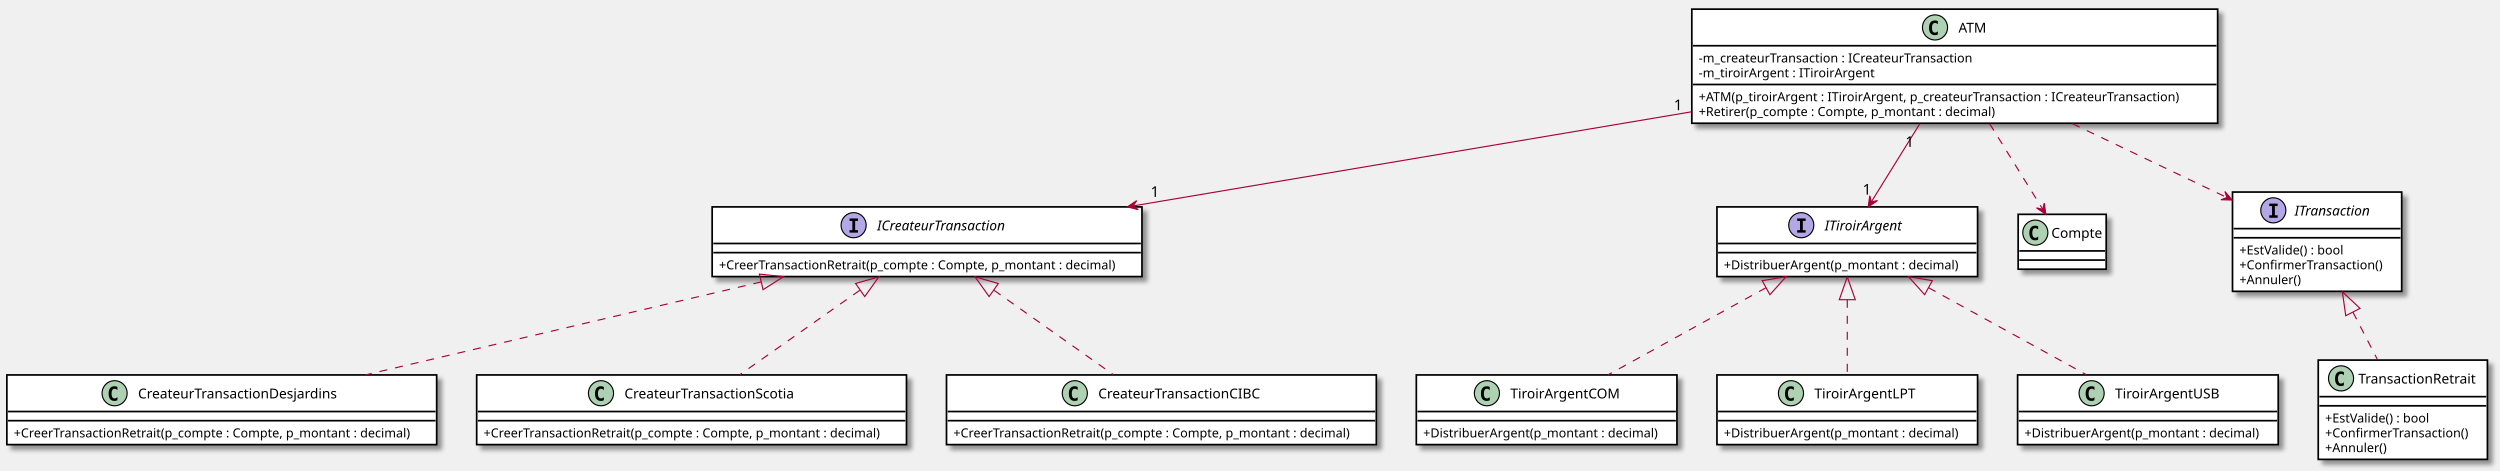
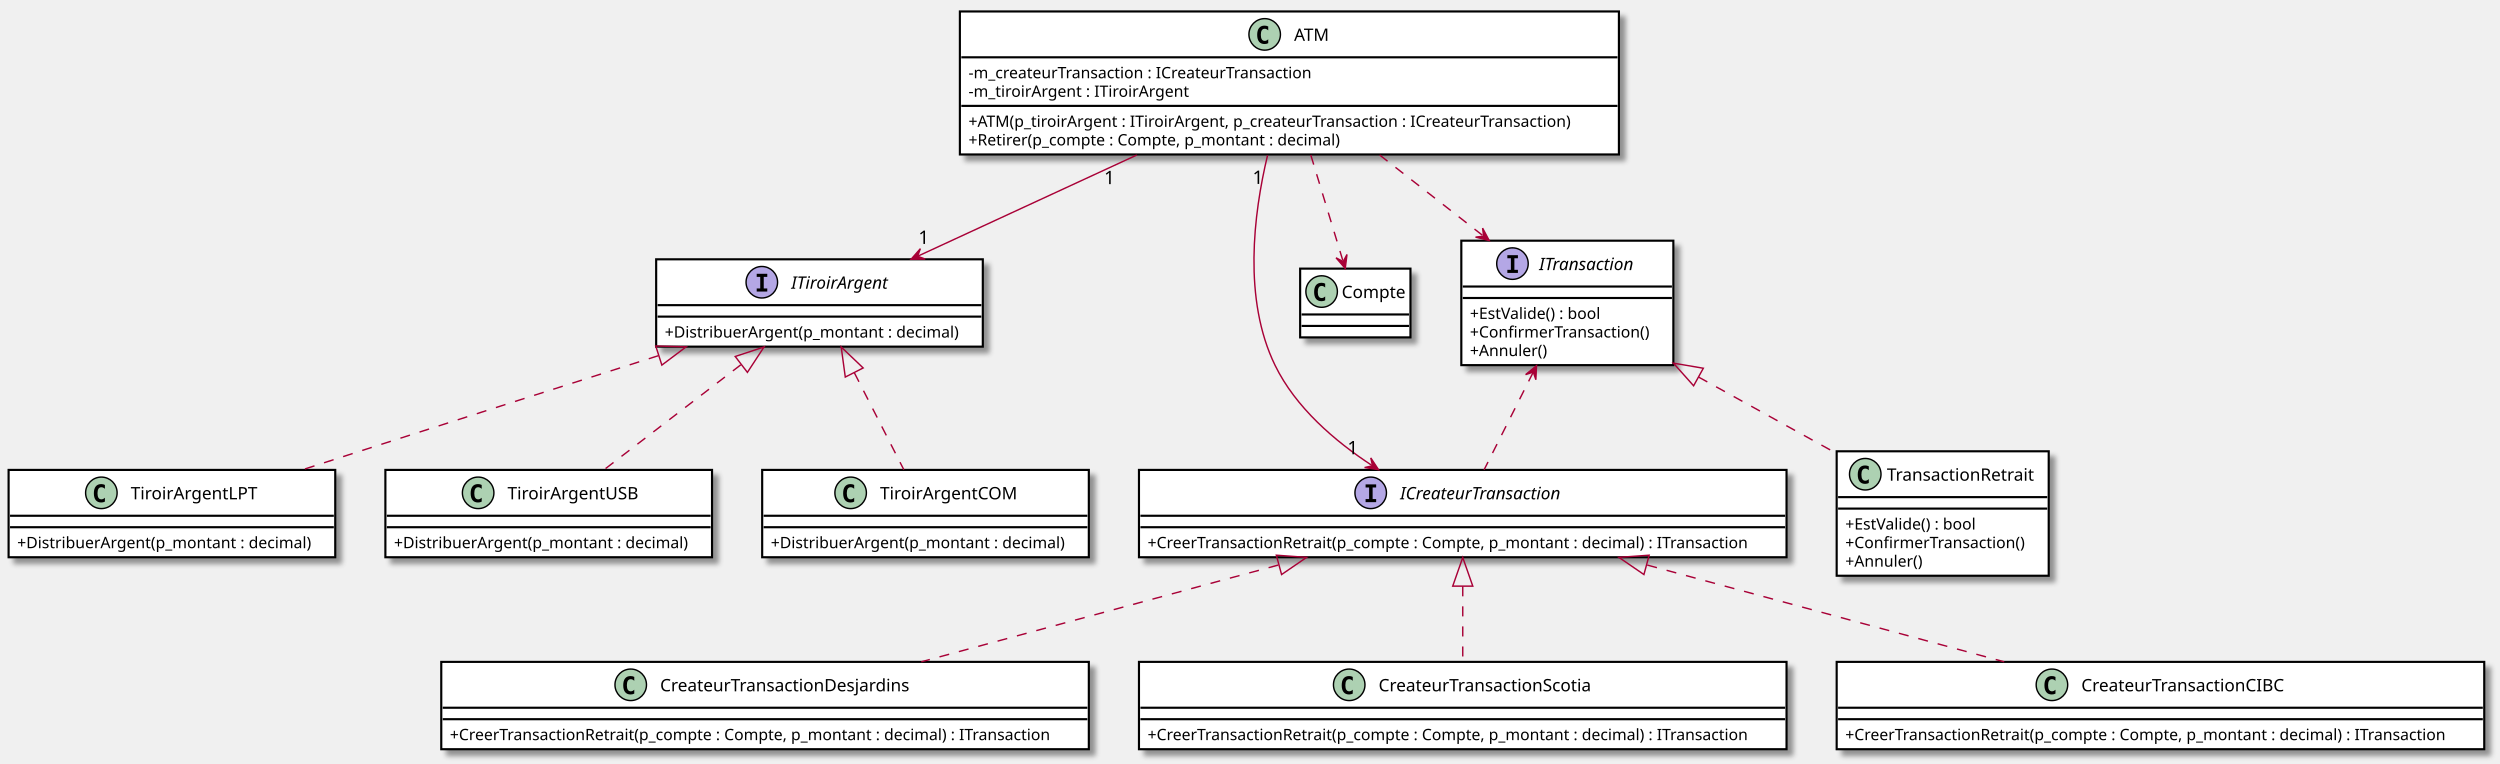
- <svg xmlns="http://www.w3.org/2000/svg" contentScriptType="application/ecmascript" contentStyleType="text/css" height="412px" preserveAspectRatio="none" style="width:2187px;height:412px;" version="1.1" viewBox="0 0 2187 412" width="2187px" zoomAndPan="magnify">
+ <svg xmlns="http://www.w3.org/2000/svg" contentScriptType="application/ecmascript" contentStyleType="text/css" height="533px" preserveAspectRatio="none" style="width:1745px;height:533px;" version="1.1" viewBox="0 0 1745 533" width="1745px" zoomAndPan="magnify">
  <defs>
-     <filter height="300%" id="f1fg1w13f4l8g7" width="300%" x="-1" y="-1">
+     <filter height="300%" id="f1xqwkk81h0bx" width="300%" x="-1" y="-1">
      <feGaussianBlur result="blurOut" stdDeviation="2.0" />
      <feColorMatrix in="blurOut" result="blurOut2" type="matrix" values="0 0 0 0 0 0 0 0 0 0 0 0 0 0 0 0 0 0 .4 0" />
      <feOffset dx="4.0" dy="4.0" in="blurOut2" result="blurOut3" />
      <feBlend in="SourceGraphic" in2="blurOut3" mode="normal" />
    </filter>
  </defs>
  <g>
-     <rect fill="#FFFFFF" filter="url(#f1fg1w13f4l8g7)" height="99.82" id="ATM" style="stroke: #000000; stroke-width: 1.5;" width="460" x="1480" y="8" />
-     <ellipse cx="1692.75" cy="24" fill="#ADD1B2" rx="11" ry="11" style="stroke: #000000; stroke-width: 1.0;" />
-     <path d="M1695.223,30.143 Q1694.642,30.442 1694.003,30.591 Q1693.364,30.741 1692.658,30.741 Q1690.151,30.741 1688.832,29.089 Q1687.512,27.437 1687.512,24.316 Q1687.512,21.186 1688.832,19.535 Q1690.151,17.883 1692.658,17.883 Q1693.364,17.883 1694.011,18.032 Q1694.659,18.182 1695.223,18.48 L1695.223,21.203 Q1694.592,20.622 1693.999,20.352 Q1693.405,20.082 1692.774,20.082 Q1691.43,20.082 1690.745,21.149 Q1690.06,22.216 1690.06,24.316 Q1690.06,26.408 1690.745,27.474 Q1691.43,28.541 1692.774,28.541 Q1693.405,28.541 1693.999,28.271 Q1694.592,28.002 1695.223,27.42 Z " />
-     <text fill="#000000" font-family="sans-serif" font-size="12" lengthAdjust="spacingAndGlyphs" textLength="26" x="1713.25" y="28.535">ATM</text>
-     <line style="stroke: #000000; stroke-width: 1.5;" x1="1481" x2="1939" y1="40" y2="40" />
-     <text fill="#000000" font-family="sans-serif" font-size="11" lengthAdjust="spacingAndGlyphs" textLength="254" x="1486" y="54.635">-m_createurTransaction : ICreateurTransaction</text>
-     <text fill="#000000" font-family="sans-serif" font-size="11" lengthAdjust="spacingAndGlyphs" textLength="165" x="1486" y="67.59">-m_tiroirArgent : ITiroirArgent</text>
-     <line style="stroke: #000000; stroke-width: 1.5;" x1="1481" x2="1939" y1="73.91" y2="73.91" />
-     <text fill="#000000" font-family="sans-serif" font-size="11" lengthAdjust="spacingAndGlyphs" textLength="448" x="1486" y="88.545">+ATM(p_tiroirArgent : ITiroirArgent, p_createurTransaction : ICreateurTransaction)</text>
-     <text fill="#000000" font-family="sans-serif" font-size="11" lengthAdjust="spacingAndGlyphs" textLength="271" x="1486" y="101.5">+Retirer(p_compte : Compte, p_montant : decimal)</text>
-     <rect fill="#FFFFFF" filter="url(#f1fg1w13f4l8g7)" height="60.955" id="ICreateurTransaction" style="stroke: #000000; stroke-width: 1.5;" width="376" x="623" y="181" />
-     <ellipse cx="746.75" cy="197" fill="#B4A7E5" rx="11" ry="11" style="stroke: #000000; stroke-width: 1.0;" />
-     <path d="M743.178,193.265 L743.178,191.107 L750.557,191.107 L750.557,193.265 L748.092,193.265 L748.092,201.342 L750.557,201.342 L750.557,203.5 L743.178,203.5 L743.178,201.342 L745.643,201.342 L745.643,193.265 Z " />
-     <text fill="#000000" font-family="sans-serif" font-size="12" font-style="italic" lengthAdjust="spacingAndGlyphs" textLength="120" x="767.25" y="201.535">ICreateurTransaction</text>
-     <line style="stroke: #000000; stroke-width: 1.5;" x1="624" x2="998" y1="213" y2="213" />
-     <line style="stroke: #000000; stroke-width: 1.5;" x1="624" x2="998" y1="221" y2="221" />
-     <text fill="#000000" font-family="sans-serif" font-size="11" lengthAdjust="spacingAndGlyphs" textLength="364" x="629" y="235.635">+CreerTransactionRetrait(p_compte : Compte, p_montant : decimal)</text>
-     <rect fill="#FFFFFF" filter="url(#f1fg1w13f4l8g7)" height="60.955" id="ITiroirArgent" style="stroke: #000000; stroke-width: 1.5;" width="228" x="1502" y="181" />
-     <ellipse cx="1575.75" cy="197" fill="#B4A7E5" rx="11" ry="11" style="stroke: #000000; stroke-width: 1.0;" />
-     <path d="M1572.178,193.265 L1572.178,191.107 L1579.557,191.107 L1579.557,193.265 L1577.092,193.265 L1577.092,201.342 L1579.557,201.342 L1579.557,203.5 L1572.178,203.5 L1572.178,201.342 L1574.643,201.342 L1574.643,193.265 Z " />
-     <text fill="#000000" font-family="sans-serif" font-size="12" font-style="italic" lengthAdjust="spacingAndGlyphs" textLength="72" x="1596.25" y="201.535">ITiroirArgent</text>
-     <line style="stroke: #000000; stroke-width: 1.5;" x1="1503" x2="1729" y1="213" y2="213" />
-     <line style="stroke: #000000; stroke-width: 1.5;" x1="1503" x2="1729" y1="221" y2="221" />
-     <text fill="#000000" font-family="sans-serif" font-size="11" lengthAdjust="spacingAndGlyphs" textLength="216" x="1508" y="235.635">+DistribuerArgent(p_montant : decimal)</text>
-     <rect fill="#FFFFFF" filter="url(#f1fg1w13f4l8g7)" height="48" id="Compte" style="stroke: #000000; stroke-width: 1.5;" width="77" x="1765.5" y="187.5" />
-     <ellipse cx="1780.5" cy="203.5" fill="#ADD1B2" rx="11" ry="11" style="stroke: #000000; stroke-width: 1.0;" />
-     <path d="M1782.973,209.643 Q1782.392,209.942 1781.753,210.091 Q1781.114,210.241 1780.408,210.241 Q1777.901,210.241 1776.582,208.589 Q1775.262,206.937 1775.262,203.816 Q1775.262,200.686 1776.582,199.035 Q1777.901,197.383 1780.408,197.383 Q1781.114,197.383 1781.761,197.532 Q1782.409,197.682 1782.973,197.981 L1782.973,200.703 Q1782.342,200.122 1781.749,199.852 Q1781.155,199.583 1780.524,199.583 Q1779.18,199.583 1778.495,200.649 Q1777.81,201.716 1777.81,203.816 Q1777.81,205.908 1778.495,206.974 Q1779.18,208.041 1780.524,208.041 Q1781.155,208.041 1781.749,207.771 Q1782.342,207.501 1782.973,206.92 Z " />
-     <text fill="#000000" font-family="sans-serif" font-size="12" lengthAdjust="spacingAndGlyphs" textLength="45" x="1794.5" y="208.035">Compte</text>
-     <line style="stroke: #000000; stroke-width: 1.5;" x1="1766.5" x2="1841.5" y1="219.5" y2="219.5" />
-     <line style="stroke: #000000; stroke-width: 1.5;" x1="1766.5" x2="1841.5" y1="227.5" y2="227.5" />
-     <rect fill="#FFFFFF" filter="url(#f1fg1w13f4l8g7)" height="86.865" id="ITransaction" style="stroke: #000000; stroke-width: 1.5;" width="148" x="1953" y="168" />
-     <ellipse cx="1988.7" cy="184" fill="#B4A7E5" rx="11" ry="11" style="stroke: #000000; stroke-width: 1.0;" />
-     <path d="M1985.128,180.265 L1985.128,178.107 L1992.507,178.107 L1992.507,180.265 L1990.042,180.265 L1990.042,188.342 L1992.507,188.342 L1992.507,190.5 L1985.128,190.5 L1985.128,188.342 L1987.593,188.342 L1987.593,180.265 Z " />
-     <text fill="#000000" font-family="sans-serif" font-size="12" font-style="italic" lengthAdjust="spacingAndGlyphs" textLength="70" x="2007.3" y="188.535">ITransaction</text>
-     <line style="stroke: #000000; stroke-width: 1.5;" x1="1954" x2="2100" y1="200" y2="200" />
-     <line style="stroke: #000000; stroke-width: 1.5;" x1="1954" x2="2100" y1="208" y2="208" />
-     <text fill="#000000" font-family="sans-serif" font-size="11" lengthAdjust="spacingAndGlyphs" textLength="98" x="1959" y="222.635">+EstValide() : bool</text>
-     <text fill="#000000" font-family="sans-serif" font-size="11" lengthAdjust="spacingAndGlyphs" textLength="136" x="1959" y="235.59">+ConfirmerTransaction()</text>
-     <text fill="#000000" font-family="sans-serif" font-size="11" lengthAdjust="spacingAndGlyphs" textLength="60" x="1959" y="248.545">+Annuler()</text>
-     <rect fill="#FFFFFF" filter="url(#f1fg1w13f4l8g7)" height="86.865" id="TransactionRetrait" style="stroke: #000000; stroke-width: 1.5;" width="148" x="2028" y="315" />
-     <ellipse cx="2047.95" cy="331" fill="#ADD1B2" rx="11" ry="11" style="stroke: #000000; stroke-width: 1.0;" />
-     <path d="M2050.423,337.143 Q2049.842,337.442 2049.203,337.591 Q2048.564,337.741 2047.858,337.741 Q2045.351,337.741 2044.032,336.089 Q2042.712,334.437 2042.712,331.316 Q2042.712,328.187 2044.032,326.535 Q2045.351,324.883 2047.858,324.883 Q2048.564,324.883 2049.211,325.032 Q2049.859,325.182 2050.423,325.481 L2050.423,328.203 Q2049.792,327.622 2049.199,327.352 Q2048.605,327.082 2047.974,327.082 Q2046.63,327.082 2045.945,328.149 Q2045.26,329.216 2045.26,331.316 Q2045.26,333.408 2045.945,334.474 Q2046.63,335.541 2047.974,335.541 Q2048.605,335.541 2049.199,335.271 Q2049.792,335.002 2050.423,334.42 Z " />
-     <text fill="#000000" font-family="sans-serif" font-size="12" lengthAdjust="spacingAndGlyphs" textLength="105" x="2063.05" y="335.535">TransactionRetrait</text>
-     <line style="stroke: #000000; stroke-width: 1.5;" x1="2029" x2="2175" y1="347" y2="347" />
-     <line style="stroke: #000000; stroke-width: 1.5;" x1="2029" x2="2175" y1="355" y2="355" />
-     <text fill="#000000" font-family="sans-serif" font-size="11" lengthAdjust="spacingAndGlyphs" textLength="98" x="2034" y="369.635">+EstValide() : bool</text>
-     <text fill="#000000" font-family="sans-serif" font-size="11" lengthAdjust="spacingAndGlyphs" textLength="136" x="2034" y="382.59">+ConfirmerTransaction()</text>
-     <text fill="#000000" font-family="sans-serif" font-size="11" lengthAdjust="spacingAndGlyphs" textLength="60" x="2034" y="395.545">+Annuler()</text>
-     <rect fill="#FFFFFF" filter="url(#f1fg1w13f4l8g7)" height="60.955" id="TiroirArgentCOM" style="stroke: #000000; stroke-width: 1.5;" width="228" x="1239" y="328" />
-     <ellipse cx="1300.75" cy="344" fill="#ADD1B2" rx="11" ry="11" style="stroke: #000000; stroke-width: 1.0;" />
-     <path d="M1303.223,350.143 Q1302.642,350.442 1302.003,350.591 Q1301.364,350.741 1300.658,350.741 Q1298.151,350.741 1296.832,349.089 Q1295.512,347.437 1295.512,344.316 Q1295.512,341.187 1296.832,339.535 Q1298.151,337.883 1300.658,337.883 Q1301.364,337.883 1302.011,338.032 Q1302.659,338.182 1303.223,338.481 L1303.223,341.203 Q1302.592,340.622 1301.999,340.352 Q1301.405,340.082 1300.774,340.082 Q1299.43,340.082 1298.745,341.149 Q1298.06,342.216 1298.06,344.316 Q1298.06,346.408 1298.745,347.474 Q1299.43,348.541 1300.774,348.541 Q1301.405,348.541 1301.999,348.271 Q1302.592,348.002 1303.223,347.42 Z " />
-     <text fill="#000000" font-family="sans-serif" font-size="12" lengthAdjust="spacingAndGlyphs" textLength="96" x="1321.25" y="348.535">TiroirArgentCOM</text>
-     <line style="stroke: #000000; stroke-width: 1.5;" x1="1240" x2="1466" y1="360" y2="360" />
-     <line style="stroke: #000000; stroke-width: 1.5;" x1="1240" x2="1466" y1="368" y2="368" />
-     <text fill="#000000" font-family="sans-serif" font-size="11" lengthAdjust="spacingAndGlyphs" textLength="216" x="1245" y="382.635">+DistribuerArgent(p_montant : decimal)</text>
-     <rect fill="#FFFFFF" filter="url(#f1fg1w13f4l8g7)" height="60.955" id="TiroirArgentLPT" style="stroke: #000000; stroke-width: 1.5;" width="228" x="1502" y="328" />
-     <ellipse cx="1566.75" cy="344" fill="#ADD1B2" rx="11" ry="11" style="stroke: #000000; stroke-width: 1.0;" />
-     <path d="M1569.223,350.143 Q1568.642,350.442 1568.003,350.591 Q1567.364,350.741 1566.658,350.741 Q1564.151,350.741 1562.832,349.089 Q1561.512,347.437 1561.512,344.316 Q1561.512,341.187 1562.832,339.535 Q1564.151,337.883 1566.658,337.883 Q1567.364,337.883 1568.011,338.032 Q1568.659,338.182 1569.223,338.481 L1569.223,341.203 Q1568.592,340.622 1567.999,340.352 Q1567.405,340.082 1566.774,340.082 Q1565.43,340.082 1564.745,341.149 Q1564.06,342.216 1564.06,344.316 Q1564.06,346.408 1564.745,347.474 Q1565.43,348.541 1566.774,348.541 Q1567.405,348.541 1567.999,348.271 Q1568.592,348.002 1569.223,347.42 Z " />
-     <text fill="#000000" font-family="sans-serif" font-size="12" lengthAdjust="spacingAndGlyphs" textLength="90" x="1587.25" y="348.535">TiroirArgentLPT</text>
-     <line style="stroke: #000000; stroke-width: 1.5;" x1="1503" x2="1729" y1="360" y2="360" />
-     <line style="stroke: #000000; stroke-width: 1.5;" x1="1503" x2="1729" y1="368" y2="368" />
-     <text fill="#000000" font-family="sans-serif" font-size="11" lengthAdjust="spacingAndGlyphs" textLength="216" x="1508" y="382.635">+DistribuerArgent(p_montant : decimal)</text>
-     <rect fill="#FFFFFF" filter="url(#f1fg1w13f4l8g7)" height="60.955" id="TiroirArgentUSB" style="stroke: #000000; stroke-width: 1.5;" width="228" x="1765" y="328" />
-     <ellipse cx="1829.75" cy="344" fill="#ADD1B2" rx="11" ry="11" style="stroke: #000000; stroke-width: 1.0;" />
-     <path d="M1832.223,350.143 Q1831.642,350.442 1831.003,350.591 Q1830.364,350.741 1829.658,350.741 Q1827.151,350.741 1825.832,349.089 Q1824.512,347.437 1824.512,344.316 Q1824.512,341.187 1825.832,339.535 Q1827.151,337.883 1829.658,337.883 Q1830.364,337.883 1831.011,338.032 Q1831.659,338.182 1832.223,338.481 L1832.223,341.203 Q1831.592,340.622 1830.999,340.352 Q1830.405,340.082 1829.774,340.082 Q1828.43,340.082 1827.745,341.149 Q1827.06,342.216 1827.06,344.316 Q1827.06,346.408 1827.745,347.474 Q1828.43,348.541 1829.774,348.541 Q1830.405,348.541 1830.999,348.271 Q1831.592,348.002 1832.223,347.42 Z " />
-     <text fill="#000000" font-family="sans-serif" font-size="12" lengthAdjust="spacingAndGlyphs" textLength="90" x="1850.25" y="348.535">TiroirArgentUSB</text>
-     <line style="stroke: #000000; stroke-width: 1.5;" x1="1766" x2="1992" y1="360" y2="360" />
-     <line style="stroke: #000000; stroke-width: 1.5;" x1="1766" x2="1992" y1="368" y2="368" />
-     <text fill="#000000" font-family="sans-serif" font-size="11" lengthAdjust="spacingAndGlyphs" textLength="216" x="1771" y="382.635">+DistribuerArgent(p_montant : decimal)</text>
-     <rect fill="#FFFFFF" filter="url(#f1fg1w13f4l8g7)" height="60.955" id="CreateurTransactionDesjardins" style="stroke: #000000; stroke-width: 1.5;" width="376" x="6" y="328" />
-     <ellipse cx="100.25" cy="344" fill="#ADD1B2" rx="11" ry="11" style="stroke: #000000; stroke-width: 1.0;" />
-     <path d="M102.723,350.143 Q102.142,350.442 101.503,350.591 Q100.864,350.741 100.158,350.741 Q97.651,350.741 96.332,349.089 Q95.012,347.437 95.012,344.316 Q95.012,341.187 96.332,339.535 Q97.651,337.883 100.158,337.883 Q100.864,337.883 101.511,338.032 Q102.159,338.182 102.723,338.481 L102.723,341.203 Q102.092,340.622 101.499,340.352 Q100.905,340.082 100.274,340.082 Q98.93,340.082 98.245,341.149 Q97.56,342.216 97.56,344.316 Q97.56,346.408 98.245,347.474 Q98.93,348.541 100.274,348.541 Q100.905,348.541 101.499,348.271 Q102.092,348.002 102.723,347.42 Z " />
-     <text fill="#000000" font-family="sans-serif" font-size="12" lengthAdjust="spacingAndGlyphs" textLength="179" x="120.75" y="348.535">CreateurTransactionDesjardins</text>
-     <line style="stroke: #000000; stroke-width: 1.5;" x1="7" x2="381" y1="360" y2="360" />
-     <line style="stroke: #000000; stroke-width: 1.5;" x1="7" x2="381" y1="368" y2="368" />
-     <text fill="#000000" font-family="sans-serif" font-size="11" lengthAdjust="spacingAndGlyphs" textLength="364" x="12" y="382.635">+CreerTransactionRetrait(p_compte : Compte, p_montant : decimal)</text>
-     <rect fill="#FFFFFF" filter="url(#f1fg1w13f4l8g7)" height="60.955" id="CreateurTransactionScotia" style="stroke: #000000; stroke-width: 1.5;" width="376" x="417" y="328" />
-     <ellipse cx="525.75" cy="344" fill="#ADD1B2" rx="11" ry="11" style="stroke: #000000; stroke-width: 1.0;" />
-     <path d="M528.223,350.143 Q527.642,350.442 527.003,350.591 Q526.364,350.741 525.658,350.741 Q523.151,350.741 521.832,349.089 Q520.512,347.437 520.512,344.316 Q520.512,341.187 521.832,339.535 Q523.151,337.883 525.658,337.883 Q526.364,337.883 527.011,338.032 Q527.659,338.182 528.223,338.481 L528.223,341.203 Q527.592,340.622 526.999,340.352 Q526.405,340.082 525.774,340.082 Q524.43,340.082 523.745,341.149 Q523.06,342.216 523.06,344.316 Q523.06,346.408 523.745,347.474 Q524.43,348.541 525.774,348.541 Q526.405,348.541 526.999,348.271 Q527.592,348.002 528.223,347.42 Z " />
-     <text fill="#000000" font-family="sans-serif" font-size="12" lengthAdjust="spacingAndGlyphs" textLength="150" x="546.25" y="348.535">CreateurTransactionScotia</text>
-     <line style="stroke: #000000; stroke-width: 1.5;" x1="418" x2="792" y1="360" y2="360" />
-     <line style="stroke: #000000; stroke-width: 1.5;" x1="418" x2="792" y1="368" y2="368" />
-     <text fill="#000000" font-family="sans-serif" font-size="11" lengthAdjust="spacingAndGlyphs" textLength="364" x="423" y="382.635">+CreerTransactionRetrait(p_compte : Compte, p_montant : decimal)</text>
-     <rect fill="#FFFFFF" filter="url(#f1fg1w13f4l8g7)" height="60.955" id="CreateurTransactionCIBC" style="stroke: #000000; stroke-width: 1.5;" width="376" x="828" y="328" />
-     <ellipse cx="940.25" cy="344" fill="#ADD1B2" rx="11" ry="11" style="stroke: #000000; stroke-width: 1.0;" />
-     <path d="M942.723,350.143 Q942.142,350.442 941.503,350.591 Q940.864,350.741 940.158,350.741 Q937.651,350.741 936.332,349.089 Q935.012,347.437 935.012,344.316 Q935.012,341.187 936.332,339.535 Q937.651,337.883 940.158,337.883 Q940.864,337.883 941.511,338.032 Q942.159,338.182 942.723,338.481 L942.723,341.203 Q942.092,340.622 941.499,340.352 Q940.905,340.082 940.274,340.082 Q938.93,340.082 938.245,341.149 Q937.56,342.216 937.56,344.316 Q937.56,346.408 938.245,347.474 Q938.93,348.541 940.274,348.541 Q940.905,348.541 941.499,348.271 Q942.092,348.002 942.723,347.42 Z " />
-     <text fill="#000000" font-family="sans-serif" font-size="12" lengthAdjust="spacingAndGlyphs" textLength="143" x="960.75" y="348.535">CreateurTransactionCIBC</text>
-     <line style="stroke: #000000; stroke-width: 1.5;" x1="829" x2="1203" y1="360" y2="360" />
-     <line style="stroke: #000000; stroke-width: 1.5;" x1="829" x2="1203" y1="368" y2="368" />
-     <text fill="#000000" font-family="sans-serif" font-size="11" lengthAdjust="spacingAndGlyphs" textLength="364" x="834" y="382.635">+CreerTransactionRetrait(p_compte : Compte, p_montant : decimal)</text>
-     <path d="M1479.94,97.77 C1328.02,123.37 1131.77,156.44 991.19,180.13 " fill="none" id="ATM-&gt;ICreateurTransaction" style="stroke: #A80036; stroke-width: 1.0;" />
-     <polygon fill="#A80036" points="986.21,180.97,995.749,183.423,991.141,180.141,994.422,175.533,986.21,180.97" style="stroke: #A80036; stroke-width: 1.0;" />
-     <text fill="#000000" font-family="sans-serif" font-size="13" lengthAdjust="spacingAndGlyphs" textLength="8" x="1464.26" y="96.405">1</text>
-     <text fill="#000000" font-family="sans-serif" font-size="13" lengthAdjust="spacingAndGlyphs" textLength="8" x="1006.567" y="172.269">1</text>
-     <path d="M1679.48,108.19 C1665.63,130.52 1649.58,156.37 1637.09,176.51 " fill="none" id="ATM-&gt;ITiroirArgent" style="stroke: #A80036; stroke-width: 1.0;" />
-     <polygon fill="#A80036" points="1634.32,180.97,1642.474,175.446,1636.964,176.726,1635.683,171.216,1634.32,180.97" style="stroke: #A80036; stroke-width: 1.0;" />
-     <text fill="#000000" font-family="sans-serif" font-size="13" lengthAdjust="spacingAndGlyphs" textLength="8" x="1666.841" y="128.543">1</text>
-     <text fill="#000000" font-family="sans-serif" font-size="13" lengthAdjust="spacingAndGlyphs" textLength="8" x="1629.453" y="170.258">1</text>
-     <path d="M1740.52,108.19 C1755.93,133.03 1774.06,162.24 1786.98,183.08 " fill="none" id="ATM-&gt;Compte" style="stroke: #A80036; stroke-width: 1.0; stroke-dasharray: 7.0,7.0;" />
-     <polygon fill="#A80036" points="1789.66,187.39,1788.321,177.633,1787.027,183.14,1781.52,181.846,1789.66,187.39" style="stroke: #A80036; stroke-width: 1.0;" />
-     <path d="M1812.92,108.19 C1856.7,129.11 1906.95,153.13 1947.77,172.63 " fill="none" id="ATM-&gt;ITransaction" style="stroke: #A80036; stroke-width: 1.0; stroke-dasharray: 7.0,7.0;" />
-     <polygon fill="#A80036" points="1952.7,174.99,1946.304,167.5,1948.189,172.834,1942.855,174.719,1952.7,174.99" style="stroke: #A80036; stroke-width: 1.0;" />
-     <path d="M2058.31,273.04 C2065.53,286.99 2073.06,301.56 2079.8,314.58 " fill="none" id="ITransaction&lt;-TransactionRetrait" style="stroke: #A80036; stroke-width: 1.0; stroke-dasharray: 7.0,7.0;" />
-     <polygon fill="none" points="2052.07,276.2,2049.1,255.22,2064.5,269.77,2052.07,276.2" style="stroke: #A80036; stroke-width: 1.0;" />
-     <path d="M1544.91,251.69 C1501.47,275.65 1446.78,305.79 1406.91,327.78 " fill="none" id="ITiroirArgent&lt;-TiroirArgentCOM" style="stroke: #A80036; stroke-width: 1.0; stroke-dasharray: 7.0,7.0;" />
-     <polygon fill="none" points="1541.57,245.54,1562.46,242.02,1548.33,257.8,1541.57,245.54" style="stroke: #A80036; stroke-width: 1.0;" />
-     <path d="M1616,262.28 C1616,284.1 1616,308.99 1616,327.85 " fill="none" id="ITiroirArgent&lt;-TiroirArgentLPT" style="stroke: #A80036; stroke-width: 1.0; stroke-dasharray: 7.0,7.0;" />
-     <polygon fill="none" points="1609,262.19,1616,242.19,1623,262.19,1609,262.19" style="stroke: #A80036; stroke-width: 1.0;" />
-     <path d="M1687.09,251.69 C1730.53,275.65 1785.22,305.79 1825.09,327.78 " fill="none" id="ITiroirArgent&lt;-TiroirArgentUSB" style="stroke: #A80036; stroke-width: 1.0; stroke-dasharray: 7.0,7.0;" />
-     <polygon fill="none" points="1683.67,257.8,1669.54,242.02,1690.43,245.54,1683.67,257.8" style="stroke: #A80036; stroke-width: 1.0;" />
-     <path d="M665.87,246.61 C560.74,271.31 420.03,304.38 319.69,327.96 " fill="none" id="ICreateurTransaction&lt;-CreateurTransactionDesjardins" style="stroke: #A80036; stroke-width: 1.0; stroke-dasharray: 7.0,7.0;" />
-     <polygon fill="none" points="664.33,239.78,685.4,242.02,667.53,253.41,664.33,239.78" style="stroke: #A80036; stroke-width: 1.0;" />
-     <path d="M752.09,253.97 C718.58,277.56 677.39,306.55 647.13,327.85 " fill="none" id="ICreateurTransaction&lt;-CreateurTransactionScotia" style="stroke: #A80036; stroke-width: 1.0; stroke-dasharray: 7.0,7.0;" />
-     <polygon fill="none" points="748.43,247.98,768.82,242.19,756.49,259.43,748.43,247.98" style="stroke: #A80036; stroke-width: 1.0;" />
-     <path d="M869.63,253.97 C902.98,277.56 943.97,306.55 974.08,327.85 " fill="none" id="ICreateurTransaction&lt;-CreateurTransactionCIBC" style="stroke: #A80036; stroke-width: 1.0; stroke-dasharray: 7.0,7.0;" />
-     <polygon fill="none" points="865.27,259.46,852.98,242.19,873.35,248.03,865.27,259.46" style="stroke: #A80036; stroke-width: 1.0;" />
+     <rect fill="#FFFFFF" filter="url(#f1xqwkk81h0bx)" height="99.82" id="ATM" style="stroke: #000000; stroke-width: 1.5;" width="460" x="670" y="8" />
+     <ellipse cx="882.75" cy="24" fill="#ADD1B2" rx="11" ry="11" style="stroke: #000000; stroke-width: 1.0;" />
+     <path d="M885.223,30.143 Q884.642,30.442 884.003,30.591 Q883.364,30.741 882.658,30.741 Q880.151,30.741 878.832,29.089 Q877.512,27.437 877.512,24.316 Q877.512,21.186 878.832,19.535 Q880.151,17.883 882.658,17.883 Q883.364,17.883 884.011,18.032 Q884.659,18.182 885.223,18.48 L885.223,21.203 Q884.592,20.622 883.999,20.352 Q883.405,20.082 882.774,20.082 Q881.43,20.082 880.745,21.149 Q880.06,22.216 880.06,24.316 Q880.06,26.408 880.745,27.474 Q881.43,28.541 882.774,28.541 Q883.405,28.541 883.999,28.271 Q884.592,28.002 885.223,27.42 Z " />
+     <text fill="#000000" font-family="sans-serif" font-size="12" lengthAdjust="spacingAndGlyphs" textLength="26" x="903.25" y="28.535">ATM</text>
+     <line style="stroke: #000000; stroke-width: 1.5;" x1="671" x2="1129" y1="40" y2="40" />
+     <text fill="#000000" font-family="sans-serif" font-size="11" lengthAdjust="spacingAndGlyphs" textLength="254" x="676" y="54.635">-m_createurTransaction : ICreateurTransaction</text>
+     <text fill="#000000" font-family="sans-serif" font-size="11" lengthAdjust="spacingAndGlyphs" textLength="165" x="676" y="67.59">-m_tiroirArgent : ITiroirArgent</text>
+     <line style="stroke: #000000; stroke-width: 1.5;" x1="671" x2="1129" y1="73.91" y2="73.91" />
+     <text fill="#000000" font-family="sans-serif" font-size="11" lengthAdjust="spacingAndGlyphs" textLength="448" x="676" y="88.545">+ATM(p_tiroirArgent : ITiroirArgent, p_createurTransaction : ICreateurTransaction)</text>
+     <text fill="#000000" font-family="sans-serif" font-size="11" lengthAdjust="spacingAndGlyphs" textLength="271" x="676" y="101.5">+Retirer(p_compte : Compte, p_montant : decimal)</text>
+     <rect fill="#FFFFFF" filter="url(#f1xqwkk81h0bx)" height="60.955" id="ICreateurTransaction" style="stroke: #000000; stroke-width: 1.5;" width="452" x="795" y="328" />
+     <ellipse cx="956.75" cy="344" fill="#B4A7E5" rx="11" ry="11" style="stroke: #000000; stroke-width: 1.0;" />
+     <path d="M953.178,340.265 L953.178,338.107 L960.557,338.107 L960.557,340.265 L958.092,340.265 L958.092,348.342 L960.557,348.342 L960.557,350.5 L953.178,350.5 L953.178,348.342 L955.643,348.342 L955.643,340.265 Z " />
+     <text fill="#000000" font-family="sans-serif" font-size="12" font-style="italic" lengthAdjust="spacingAndGlyphs" textLength="120" x="977.25" y="348.535">ICreateurTransaction</text>
+     <line style="stroke: #000000; stroke-width: 1.5;" x1="796" x2="1246" y1="360" y2="360" />
+     <line style="stroke: #000000; stroke-width: 1.5;" x1="796" x2="1246" y1="368" y2="368" />
+     <text fill="#000000" font-family="sans-serif" font-size="11" lengthAdjust="spacingAndGlyphs" textLength="440" x="801" y="382.635">+CreerTransactionRetrait(p_compte : Compte, p_montant : decimal) : ITransaction</text>
+     <rect fill="#FFFFFF" filter="url(#f1xqwkk81h0bx)" height="60.955" id="ITiroirArgent" style="stroke: #000000; stroke-width: 1.5;" width="228" x="458" y="181" />
+     <ellipse cx="531.75" cy="197" fill="#B4A7E5" rx="11" ry="11" style="stroke: #000000; stroke-width: 1.0;" />
+     <path d="M528.178,193.265 L528.178,191.107 L535.557,191.107 L535.557,193.265 L533.092,193.265 L533.092,201.342 L535.557,201.342 L535.557,203.5 L528.178,203.5 L528.178,201.342 L530.643,201.342 L530.643,193.265 Z " />
+     <text fill="#000000" font-family="sans-serif" font-size="12" font-style="italic" lengthAdjust="spacingAndGlyphs" textLength="72" x="552.25" y="201.535">ITiroirArgent</text>
+     <line style="stroke: #000000; stroke-width: 1.5;" x1="459" x2="685" y1="213" y2="213" />
+     <line style="stroke: #000000; stroke-width: 1.5;" x1="459" x2="685" y1="221" y2="221" />
+     <text fill="#000000" font-family="sans-serif" font-size="11" lengthAdjust="spacingAndGlyphs" textLength="216" x="464" y="235.635">+DistribuerArgent(p_montant : decimal)</text>
+     <rect fill="#FFFFFF" filter="url(#f1xqwkk81h0bx)" height="48" id="Compte" style="stroke: #000000; stroke-width: 1.5;" width="77" x="907.5" y="187.5" />
+     <ellipse cx="922.5" cy="203.5" fill="#ADD1B2" rx="11" ry="11" style="stroke: #000000; stroke-width: 1.0;" />
+     <path d="M924.973,209.643 Q924.392,209.942 923.753,210.091 Q923.114,210.241 922.408,210.241 Q919.901,210.241 918.582,208.589 Q917.262,206.937 917.262,203.816 Q917.262,200.686 918.582,199.035 Q919.901,197.383 922.408,197.383 Q923.114,197.383 923.761,197.532 Q924.409,197.682 924.973,197.981 L924.973,200.703 Q924.342,200.122 923.749,199.852 Q923.155,199.583 922.524,199.583 Q921.18,199.583 920.495,200.649 Q919.81,201.716 919.81,203.816 Q919.81,205.908 920.495,206.974 Q921.18,208.041 922.524,208.041 Q923.155,208.041 923.749,207.771 Q924.342,207.501 924.973,206.92 Z " />
+     <text fill="#000000" font-family="sans-serif" font-size="12" lengthAdjust="spacingAndGlyphs" textLength="45" x="936.5" y="208.035">Compte</text>
+     <line style="stroke: #000000; stroke-width: 1.5;" x1="908.5" x2="983.5" y1="219.5" y2="219.5" />
+     <line style="stroke: #000000; stroke-width: 1.5;" x1="908.5" x2="983.5" y1="227.5" y2="227.5" />
+     <rect fill="#FFFFFF" filter="url(#f1xqwkk81h0bx)" height="86.865" id="ITransaction" style="stroke: #000000; stroke-width: 1.5;" width="148" x="1020" y="168" />
+     <ellipse cx="1055.7" cy="184" fill="#B4A7E5" rx="11" ry="11" style="stroke: #000000; stroke-width: 1.0;" />
+     <path d="M1052.128,180.265 L1052.128,178.107 L1059.507,178.107 L1059.507,180.265 L1057.042,180.265 L1057.042,188.342 L1059.507,188.342 L1059.507,190.5 L1052.128,190.5 L1052.128,188.342 L1054.593,188.342 L1054.593,180.265 Z " />
+     <text fill="#000000" font-family="sans-serif" font-size="12" font-style="italic" lengthAdjust="spacingAndGlyphs" textLength="70" x="1074.3" y="188.535">ITransaction</text>
+     <line style="stroke: #000000; stroke-width: 1.5;" x1="1021" x2="1167" y1="200" y2="200" />
+     <line style="stroke: #000000; stroke-width: 1.5;" x1="1021" x2="1167" y1="208" y2="208" />
+     <text fill="#000000" font-family="sans-serif" font-size="11" lengthAdjust="spacingAndGlyphs" textLength="98" x="1026" y="222.635">+EstValide() : bool</text>
+     <text fill="#000000" font-family="sans-serif" font-size="11" lengthAdjust="spacingAndGlyphs" textLength="136" x="1026" y="235.59">+ConfirmerTransaction()</text>
+     <text fill="#000000" font-family="sans-serif" font-size="11" lengthAdjust="spacingAndGlyphs" textLength="60" x="1026" y="248.545">+Annuler()</text>
+     <rect fill="#FFFFFF" filter="url(#f1xqwkk81h0bx)" height="86.865" id="TransactionRetrait" style="stroke: #000000; stroke-width: 1.5;" width="148" x="1282" y="315" />
+     <ellipse cx="1301.95" cy="331" fill="#ADD1B2" rx="11" ry="11" style="stroke: #000000; stroke-width: 1.0;" />
+     <path d="M1304.423,337.143 Q1303.842,337.442 1303.203,337.591 Q1302.564,337.741 1301.858,337.741 Q1299.351,337.741 1298.032,336.089 Q1296.712,334.437 1296.712,331.316 Q1296.712,328.187 1298.032,326.535 Q1299.351,324.883 1301.858,324.883 Q1302.564,324.883 1303.211,325.032 Q1303.859,325.182 1304.423,325.481 L1304.423,328.203 Q1303.792,327.622 1303.199,327.352 Q1302.605,327.082 1301.974,327.082 Q1300.63,327.082 1299.945,328.149 Q1299.26,329.216 1299.26,331.316 Q1299.26,333.408 1299.945,334.474 Q1300.63,335.541 1301.974,335.541 Q1302.605,335.541 1303.199,335.271 Q1303.792,335.002 1304.423,334.42 Z " />
+     <text fill="#000000" font-family="sans-serif" font-size="12" lengthAdjust="spacingAndGlyphs" textLength="105" x="1317.05" y="335.535">TransactionRetrait</text>
+     <line style="stroke: #000000; stroke-width: 1.5;" x1="1283" x2="1429" y1="347" y2="347" />
+     <line style="stroke: #000000; stroke-width: 1.5;" x1="1283" x2="1429" y1="355" y2="355" />
+     <text fill="#000000" font-family="sans-serif" font-size="11" lengthAdjust="spacingAndGlyphs" textLength="98" x="1288" y="369.635">+EstValide() : bool</text>
+     <text fill="#000000" font-family="sans-serif" font-size="11" lengthAdjust="spacingAndGlyphs" textLength="136" x="1288" y="382.59">+ConfirmerTransaction()</text>
+     <text fill="#000000" font-family="sans-serif" font-size="11" lengthAdjust="spacingAndGlyphs" textLength="60" x="1288" y="395.545">+Annuler()</text>
+     <rect fill="#FFFFFF" filter="url(#f1xqwkk81h0bx)" height="60.955" id="TiroirArgentCOM" style="stroke: #000000; stroke-width: 1.5;" width="228" x="532" y="328" />
+     <ellipse cx="593.75" cy="344" fill="#ADD1B2" rx="11" ry="11" style="stroke: #000000; stroke-width: 1.0;" />
+     <path d="M596.223,350.143 Q595.642,350.442 595.003,350.591 Q594.364,350.741 593.658,350.741 Q591.151,350.741 589.832,349.089 Q588.512,347.437 588.512,344.316 Q588.512,341.187 589.832,339.535 Q591.151,337.883 593.658,337.883 Q594.364,337.883 595.011,338.032 Q595.659,338.182 596.223,338.481 L596.223,341.203 Q595.592,340.622 594.999,340.352 Q594.405,340.082 593.774,340.082 Q592.43,340.082 591.745,341.149 Q591.06,342.216 591.06,344.316 Q591.06,346.408 591.745,347.474 Q592.43,348.541 593.774,348.541 Q594.405,348.541 594.999,348.271 Q595.592,348.002 596.223,347.42 Z " />
+     <text fill="#000000" font-family="sans-serif" font-size="12" lengthAdjust="spacingAndGlyphs" textLength="96" x="614.25" y="348.535">TiroirArgentCOM</text>
+     <line style="stroke: #000000; stroke-width: 1.5;" x1="533" x2="759" y1="360" y2="360" />
+     <line style="stroke: #000000; stroke-width: 1.5;" x1="533" x2="759" y1="368" y2="368" />
+     <text fill="#000000" font-family="sans-serif" font-size="11" lengthAdjust="spacingAndGlyphs" textLength="216" x="538" y="382.635">+DistribuerArgent(p_montant : decimal)</text>
+     <rect fill="#FFFFFF" filter="url(#f1xqwkk81h0bx)" height="60.955" id="TiroirArgentLPT" style="stroke: #000000; stroke-width: 1.5;" width="228" x="6" y="328" />
+     <ellipse cx="70.75" cy="344" fill="#ADD1B2" rx="11" ry="11" style="stroke: #000000; stroke-width: 1.0;" />
+     <path d="M73.223,350.143 Q72.642,350.442 72.003,350.591 Q71.364,350.741 70.658,350.741 Q68.151,350.741 66.832,349.089 Q65.512,347.437 65.512,344.316 Q65.512,341.187 66.832,339.535 Q68.151,337.883 70.658,337.883 Q71.364,337.883 72.011,338.032 Q72.659,338.182 73.223,338.481 L73.223,341.203 Q72.592,340.622 71.999,340.352 Q71.405,340.082 70.774,340.082 Q69.43,340.082 68.745,341.149 Q68.06,342.216 68.06,344.316 Q68.06,346.408 68.745,347.474 Q69.43,348.541 70.774,348.541 Q71.405,348.541 71.999,348.271 Q72.592,348.002 73.223,347.42 Z " />
+     <text fill="#000000" font-family="sans-serif" font-size="12" lengthAdjust="spacingAndGlyphs" textLength="90" x="91.25" y="348.535">TiroirArgentLPT</text>
+     <line style="stroke: #000000; stroke-width: 1.5;" x1="7" x2="233" y1="360" y2="360" />
+     <line style="stroke: #000000; stroke-width: 1.5;" x1="7" x2="233" y1="368" y2="368" />
+     <text fill="#000000" font-family="sans-serif" font-size="11" lengthAdjust="spacingAndGlyphs" textLength="216" x="12" y="382.635">+DistribuerArgent(p_montant : decimal)</text>
+     <rect fill="#FFFFFF" filter="url(#f1xqwkk81h0bx)" height="60.955" id="TiroirArgentUSB" style="stroke: #000000; stroke-width: 1.5;" width="228" x="269" y="328" />
+     <ellipse cx="333.75" cy="344" fill="#ADD1B2" rx="11" ry="11" style="stroke: #000000; stroke-width: 1.0;" />
+     <path d="M336.223,350.143 Q335.642,350.442 335.003,350.591 Q334.364,350.741 333.658,350.741 Q331.151,350.741 329.832,349.089 Q328.512,347.437 328.512,344.316 Q328.512,341.187 329.832,339.535 Q331.151,337.883 333.658,337.883 Q334.364,337.883 335.011,338.032 Q335.659,338.182 336.223,338.481 L336.223,341.203 Q335.592,340.622 334.999,340.352 Q334.405,340.082 333.774,340.082 Q332.43,340.082 331.745,341.149 Q331.06,342.216 331.06,344.316 Q331.06,346.408 331.745,347.474 Q332.43,348.541 333.774,348.541 Q334.405,348.541 334.999,348.271 Q335.592,348.002 336.223,347.42 Z " />
+     <text fill="#000000" font-family="sans-serif" font-size="12" lengthAdjust="spacingAndGlyphs" textLength="90" x="354.25" y="348.535">TiroirArgentUSB</text>
+     <line style="stroke: #000000; stroke-width: 1.5;" x1="270" x2="496" y1="360" y2="360" />
+     <line style="stroke: #000000; stroke-width: 1.5;" x1="270" x2="496" y1="368" y2="368" />
+     <text fill="#000000" font-family="sans-serif" font-size="11" lengthAdjust="spacingAndGlyphs" textLength="216" x="275" y="382.635">+DistribuerArgent(p_montant : decimal)</text>
+     <rect fill="#FFFFFF" filter="url(#f1xqwkk81h0bx)" height="60.955" id="CreateurTransactionDesjardins" style="stroke: #000000; stroke-width: 1.5;" width="452" x="308" y="462" />
+     <ellipse cx="440.25" cy="478" fill="#ADD1B2" rx="11" ry="11" style="stroke: #000000; stroke-width: 1.0;" />
+     <path d="M442.723,484.143 Q442.142,484.442 441.503,484.591 Q440.864,484.741 440.158,484.741 Q437.651,484.741 436.332,483.089 Q435.012,481.437 435.012,478.316 Q435.012,475.187 436.332,473.535 Q437.651,471.883 440.158,471.883 Q440.864,471.883 441.511,472.032 Q442.159,472.182 442.723,472.481 L442.723,475.203 Q442.092,474.622 441.499,474.352 Q440.905,474.082 440.274,474.082 Q438.93,474.082 438.245,475.149 Q437.56,476.216 437.56,478.316 Q437.56,480.408 438.245,481.474 Q438.93,482.541 440.274,482.541 Q440.905,482.541 441.499,482.271 Q442.092,482.002 442.723,481.42 Z " />
+     <text fill="#000000" font-family="sans-serif" font-size="12" lengthAdjust="spacingAndGlyphs" textLength="179" x="460.75" y="482.535">CreateurTransactionDesjardins</text>
+     <line style="stroke: #000000; stroke-width: 1.5;" x1="309" x2="759" y1="494" y2="494" />
+     <line style="stroke: #000000; stroke-width: 1.5;" x1="309" x2="759" y1="502" y2="502" />
+     <text fill="#000000" font-family="sans-serif" font-size="11" lengthAdjust="spacingAndGlyphs" textLength="440" x="314" y="516.635">+CreerTransactionRetrait(p_compte : Compte, p_montant : decimal) : ITransaction</text>
+     <rect fill="#FFFFFF" filter="url(#f1xqwkk81h0bx)" height="60.955" id="CreateurTransactionScotia" style="stroke: #000000; stroke-width: 1.5;" width="452" x="795" y="462" />
+     <ellipse cx="941.75" cy="478" fill="#ADD1B2" rx="11" ry="11" style="stroke: #000000; stroke-width: 1.0;" />
+     <path d="M944.223,484.143 Q943.642,484.442 943.003,484.591 Q942.364,484.741 941.658,484.741 Q939.151,484.741 937.832,483.089 Q936.512,481.437 936.512,478.316 Q936.512,475.187 937.832,473.535 Q939.151,471.883 941.658,471.883 Q942.364,471.883 943.011,472.032 Q943.659,472.182 944.223,472.481 L944.223,475.203 Q943.592,474.622 942.999,474.352 Q942.405,474.082 941.774,474.082 Q940.43,474.082 939.745,475.149 Q939.06,476.216 939.06,478.316 Q939.06,480.408 939.745,481.474 Q940.43,482.541 941.774,482.541 Q942.405,482.541 942.999,482.271 Q943.592,482.002 944.223,481.42 Z " />
+     <text fill="#000000" font-family="sans-serif" font-size="12" lengthAdjust="spacingAndGlyphs" textLength="150" x="962.25" y="482.535">CreateurTransactionScotia</text>
+     <line style="stroke: #000000; stroke-width: 1.5;" x1="796" x2="1246" y1="494" y2="494" />
+     <line style="stroke: #000000; stroke-width: 1.5;" x1="796" x2="1246" y1="502" y2="502" />
+     <text fill="#000000" font-family="sans-serif" font-size="11" lengthAdjust="spacingAndGlyphs" textLength="440" x="801" y="516.635">+CreerTransactionRetrait(p_compte : Compte, p_montant : decimal) : ITransaction</text>
+     <rect fill="#FFFFFF" filter="url(#f1xqwkk81h0bx)" height="60.955" id="CreateurTransactionCIBC" style="stroke: #000000; stroke-width: 1.5;" width="452" x="1282" y="462" />
+     <ellipse cx="1432.25" cy="478" fill="#ADD1B2" rx="11" ry="11" style="stroke: #000000; stroke-width: 1.0;" />
+     <path d="M1434.723,484.143 Q1434.142,484.442 1433.503,484.591 Q1432.864,484.741 1432.158,484.741 Q1429.651,484.741 1428.332,483.089 Q1427.012,481.437 1427.012,478.316 Q1427.012,475.187 1428.332,473.535 Q1429.651,471.883 1432.158,471.883 Q1432.864,471.883 1433.511,472.032 Q1434.159,472.182 1434.723,472.481 L1434.723,475.203 Q1434.092,474.622 1433.499,474.352 Q1432.905,474.082 1432.274,474.082 Q1430.93,474.082 1430.245,475.149 Q1429.56,476.216 1429.56,478.316 Q1429.56,480.408 1430.245,481.474 Q1430.93,482.541 1432.274,482.541 Q1432.905,482.541 1433.499,482.271 Q1434.092,482.002 1434.723,481.42 Z " />
+     <text fill="#000000" font-family="sans-serif" font-size="12" lengthAdjust="spacingAndGlyphs" textLength="143" x="1452.75" y="482.535">CreateurTransactionCIBC</text>
+     <line style="stroke: #000000; stroke-width: 1.5;" x1="1283" x2="1733" y1="494" y2="494" />
+     <line style="stroke: #000000; stroke-width: 1.5;" x1="1283" x2="1733" y1="502" y2="502" />
+     <text fill="#000000" font-family="sans-serif" font-size="11" lengthAdjust="spacingAndGlyphs" textLength="440" x="1288" y="516.635">+CreerTransactionRetrait(p_compte : Compte, p_montant : decimal) : ITransaction</text>
+     <path d="M884.76,108.35 C874.89,149.66 867.61,209.06 890,255 C904.35,284.45 931.7,307.92 957.72,324.94 " fill="none" id="ATM-&gt;ICreateurTransaction" style="stroke: #A80036; stroke-width: 1.0;" />
+     <polygon fill="#A80036" points="962.22,327.83,956.8,319.607,958.01,325.133,952.484,326.343,962.22,327.83" style="stroke: #A80036; stroke-width: 1.0;" />
+     <text fill="#000000" font-family="sans-serif" font-size="13" lengthAdjust="spacingAndGlyphs" textLength="8" x="874.295" y="128.362">1</text>
+     <text fill="#000000" font-family="sans-serif" font-size="13" lengthAdjust="spacingAndGlyphs" textLength="8" x="940.487" y="317.088">1</text>
+     <path d="M793.51,108.19 C743.33,131.36 684.94,158.34 640.7,178.77 " fill="none" id="ATM-&gt;ITiroirArgent" style="stroke: #A80036; stroke-width: 1.0;" />
+     <polygon fill="#A80036" points="635.93,180.97,645.778,180.824,640.468,178.872,642.421,173.563,635.93,180.97" style="stroke: #A80036; stroke-width: 1.0;" />
+     <text fill="#000000" font-family="sans-serif" font-size="13" lengthAdjust="spacingAndGlyphs" textLength="8" x="770.663" y="128.543">1</text>
+     <text fill="#000000" font-family="sans-serif" font-size="13" lengthAdjust="spacingAndGlyphs" textLength="8" x="641.04" y="170.258">1</text>
+     <path d="M914.93,108.19 C922.42,132.82 931.2,161.75 937.51,182.55 " fill="none" id="ATM-&gt;Compte" style="stroke: #A80036; stroke-width: 1.0; stroke-dasharray: 7.0,7.0;" />
+     <polygon fill="#A80036" points="938.98,187.39,940.204,177.618,937.533,182.604,932.546,179.933,938.98,187.39" style="stroke: #A80036; stroke-width: 1.0;" />
+     <path d="M962.99,108.19 C986.21,126.33 1012.42,146.79 1035.26,164.62 " fill="none" id="ATM-&gt;ITransaction" style="stroke: #A80036; stroke-width: 1.0; stroke-dasharray: 7.0,7.0;" />
+     <polygon fill="#A80036" points="1039.48,167.92,1034.858,159.223,1035.543,164.839,1029.927,165.523,1039.48,167.92" style="stroke: #A80036; stroke-width: 1.0;" />
+     <path d="M1185.59,263.19 C1217.03,280.59 1251.81,299.84 1281.7,316.38 " fill="none" id="ITransaction&lt;-TransactionRetrait" style="stroke: #A80036; stroke-width: 1.0; stroke-dasharray: 7.0,7.0;" />
+     <polygon fill="none" points="1182.14,269.28,1168.03,253.47,1188.92,257.03,1182.14,269.28" style="stroke: #A80036; stroke-width: 1.0;" />
+     <path d="M1070.11,259.94 C1058.83,282.35 1045.72,308.4 1035.88,327.94 " fill="none" id="ITransaction&lt;-ICreateurTransaction" style="stroke: #A80036; stroke-width: 1.0; stroke-dasharray: 7.0,7.0;" />
+     <polygon fill="#A80036" points="1072.49,255.22,1064.879,261.471,1070.248,259.689,1072.03,265.058,1072.49,255.22" style="stroke: #A80036; stroke-width: 1.0;" />
+     <path d="M596.37,260.25 C607.75,282.55 620.94,308.4 630.87,327.85 " fill="none" id="ITiroirArgent&lt;-TiroirArgentCOM" style="stroke: #A80036; stroke-width: 1.0; stroke-dasharray: 7.0,7.0;" />
+     <polygon fill="none" points="590.01,263.19,587.15,242.19,602.48,256.83,590.01,263.19" style="stroke: #A80036; stroke-width: 1.0;" />
+     <path d="M459.5,248.28 C397.9,267.91 320.22,292.72 251,315 C238.03,319.18 224.34,323.6 210.89,327.95 " fill="none" id="ITiroirArgent&lt;-TiroirArgentLPT" style="stroke: #A80036; stroke-width: 1.0; stroke-dasharray: 7.0,7.0;" />
+     <polygon fill="none" points="457.72,241.5,478.9,242.1,461.97,254.84,457.72,241.5" style="stroke: #A80036; stroke-width: 1.0;" />
+     <path d="M517.1,254.62 C486.51,278.09 449.16,306.74 421.65,327.85 " fill="none" id="ITiroirArgent&lt;-TiroirArgentUSB" style="stroke: #A80036; stroke-width: 1.0; stroke-dasharray: 7.0,7.0;" />
+     <polygon fill="none" points="513.17,248.81,533.3,242.19,521.69,259.92,513.17,248.81" style="stroke: #A80036; stroke-width: 1.0;" />
+     <path d="M892.23,394.4 C814.62,415.44 716.85,441.94 643.06,461.94 " fill="none" id="ICreateurTransaction&lt;-CreateurTransactionDesjardins" style="stroke: #A80036; stroke-width: 1.0; stroke-dasharray: 7.0,7.0;" />
+     <polygon fill="none" points="890.88,387.52,912.01,389.04,894.54,401.03,890.88,387.52" style="stroke: #A80036; stroke-width: 1.0;" />
+     <path d="M1021,409.23 C1021,427 1021,446.45 1021,461.98 " fill="none" id="ICreateurTransaction&lt;-CreateurTransactionScotia" style="stroke: #A80036; stroke-width: 1.0; stroke-dasharray: 7.0,7.0;" />
+     <polygon fill="none" points="1014,409.12,1021,389.12,1028,409.12,1014,409.12" style="stroke: #A80036; stroke-width: 1.0;" />
+     <path d="M1149.77,394.4 C1227.38,415.44 1325.15,441.94 1398.94,461.94 " fill="none" id="ICreateurTransaction&lt;-CreateurTransactionCIBC" style="stroke: #A80036; stroke-width: 1.0; stroke-dasharray: 7.0,7.0;" />
+     <polygon fill="none" points="1147.46,401.03,1129.99,389.04,1151.12,387.52,1147.46,401.03" style="stroke: #A80036; stroke-width: 1.0;" />
  </g>
</svg>
